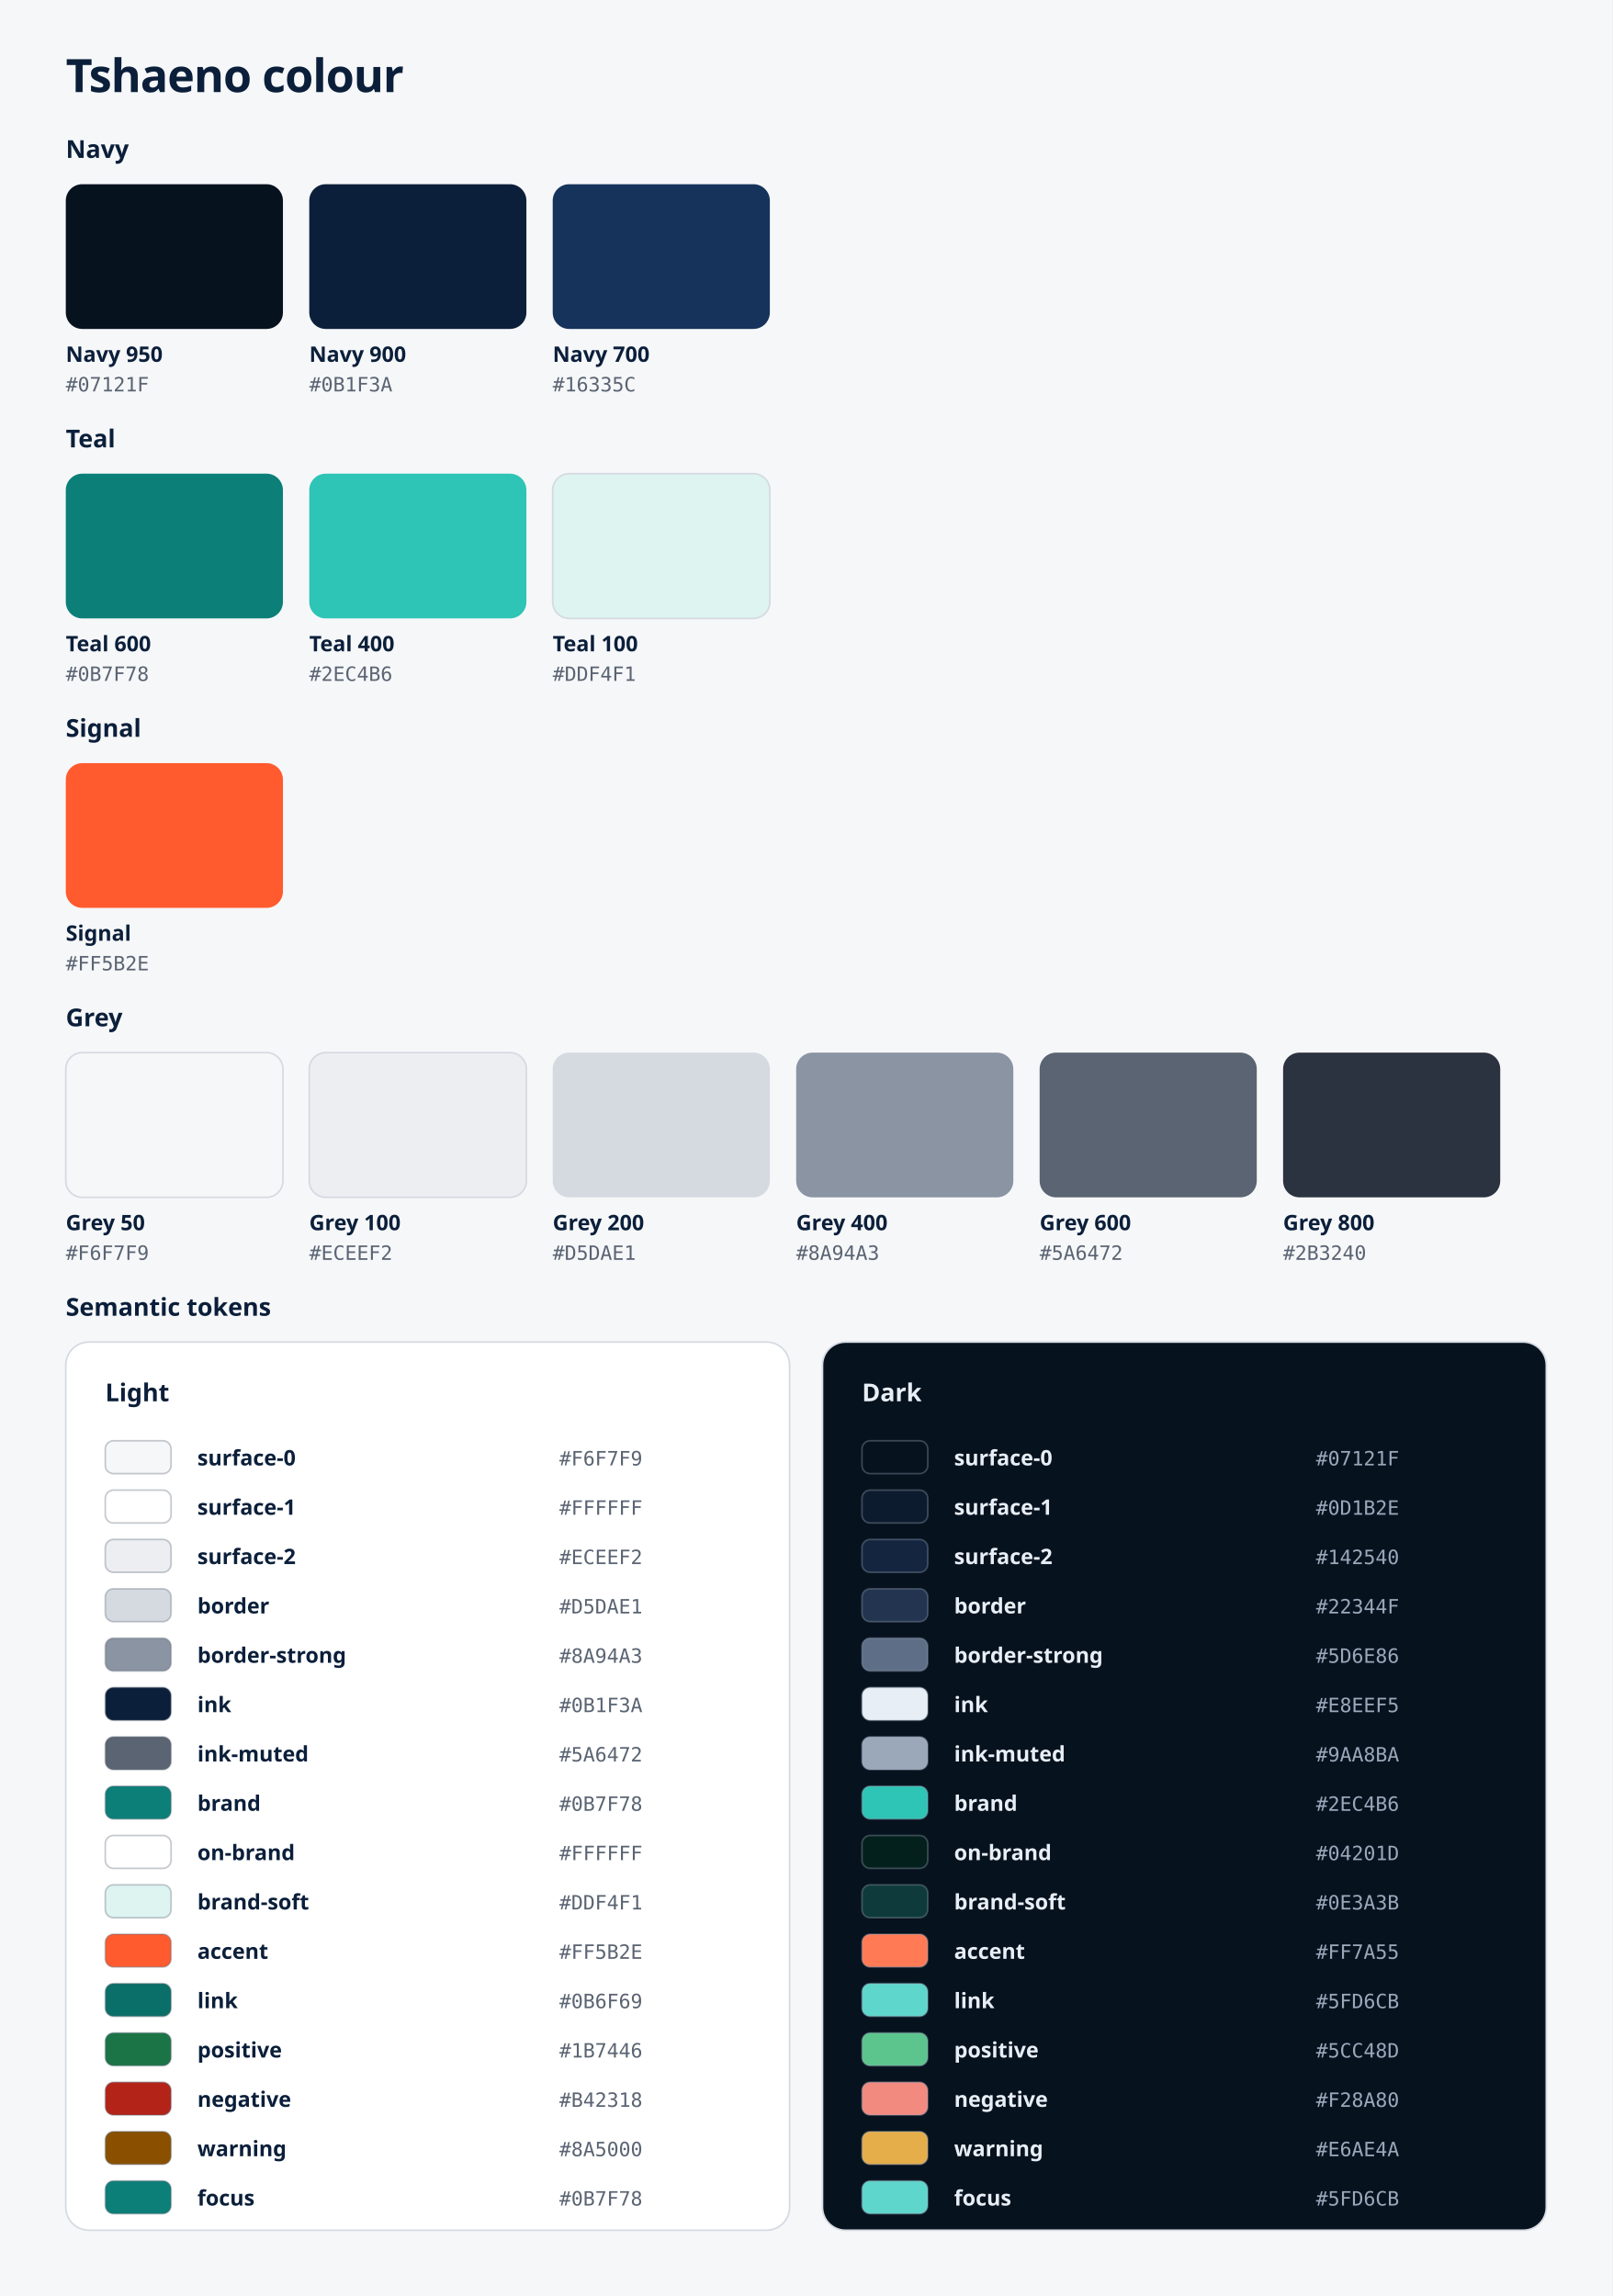
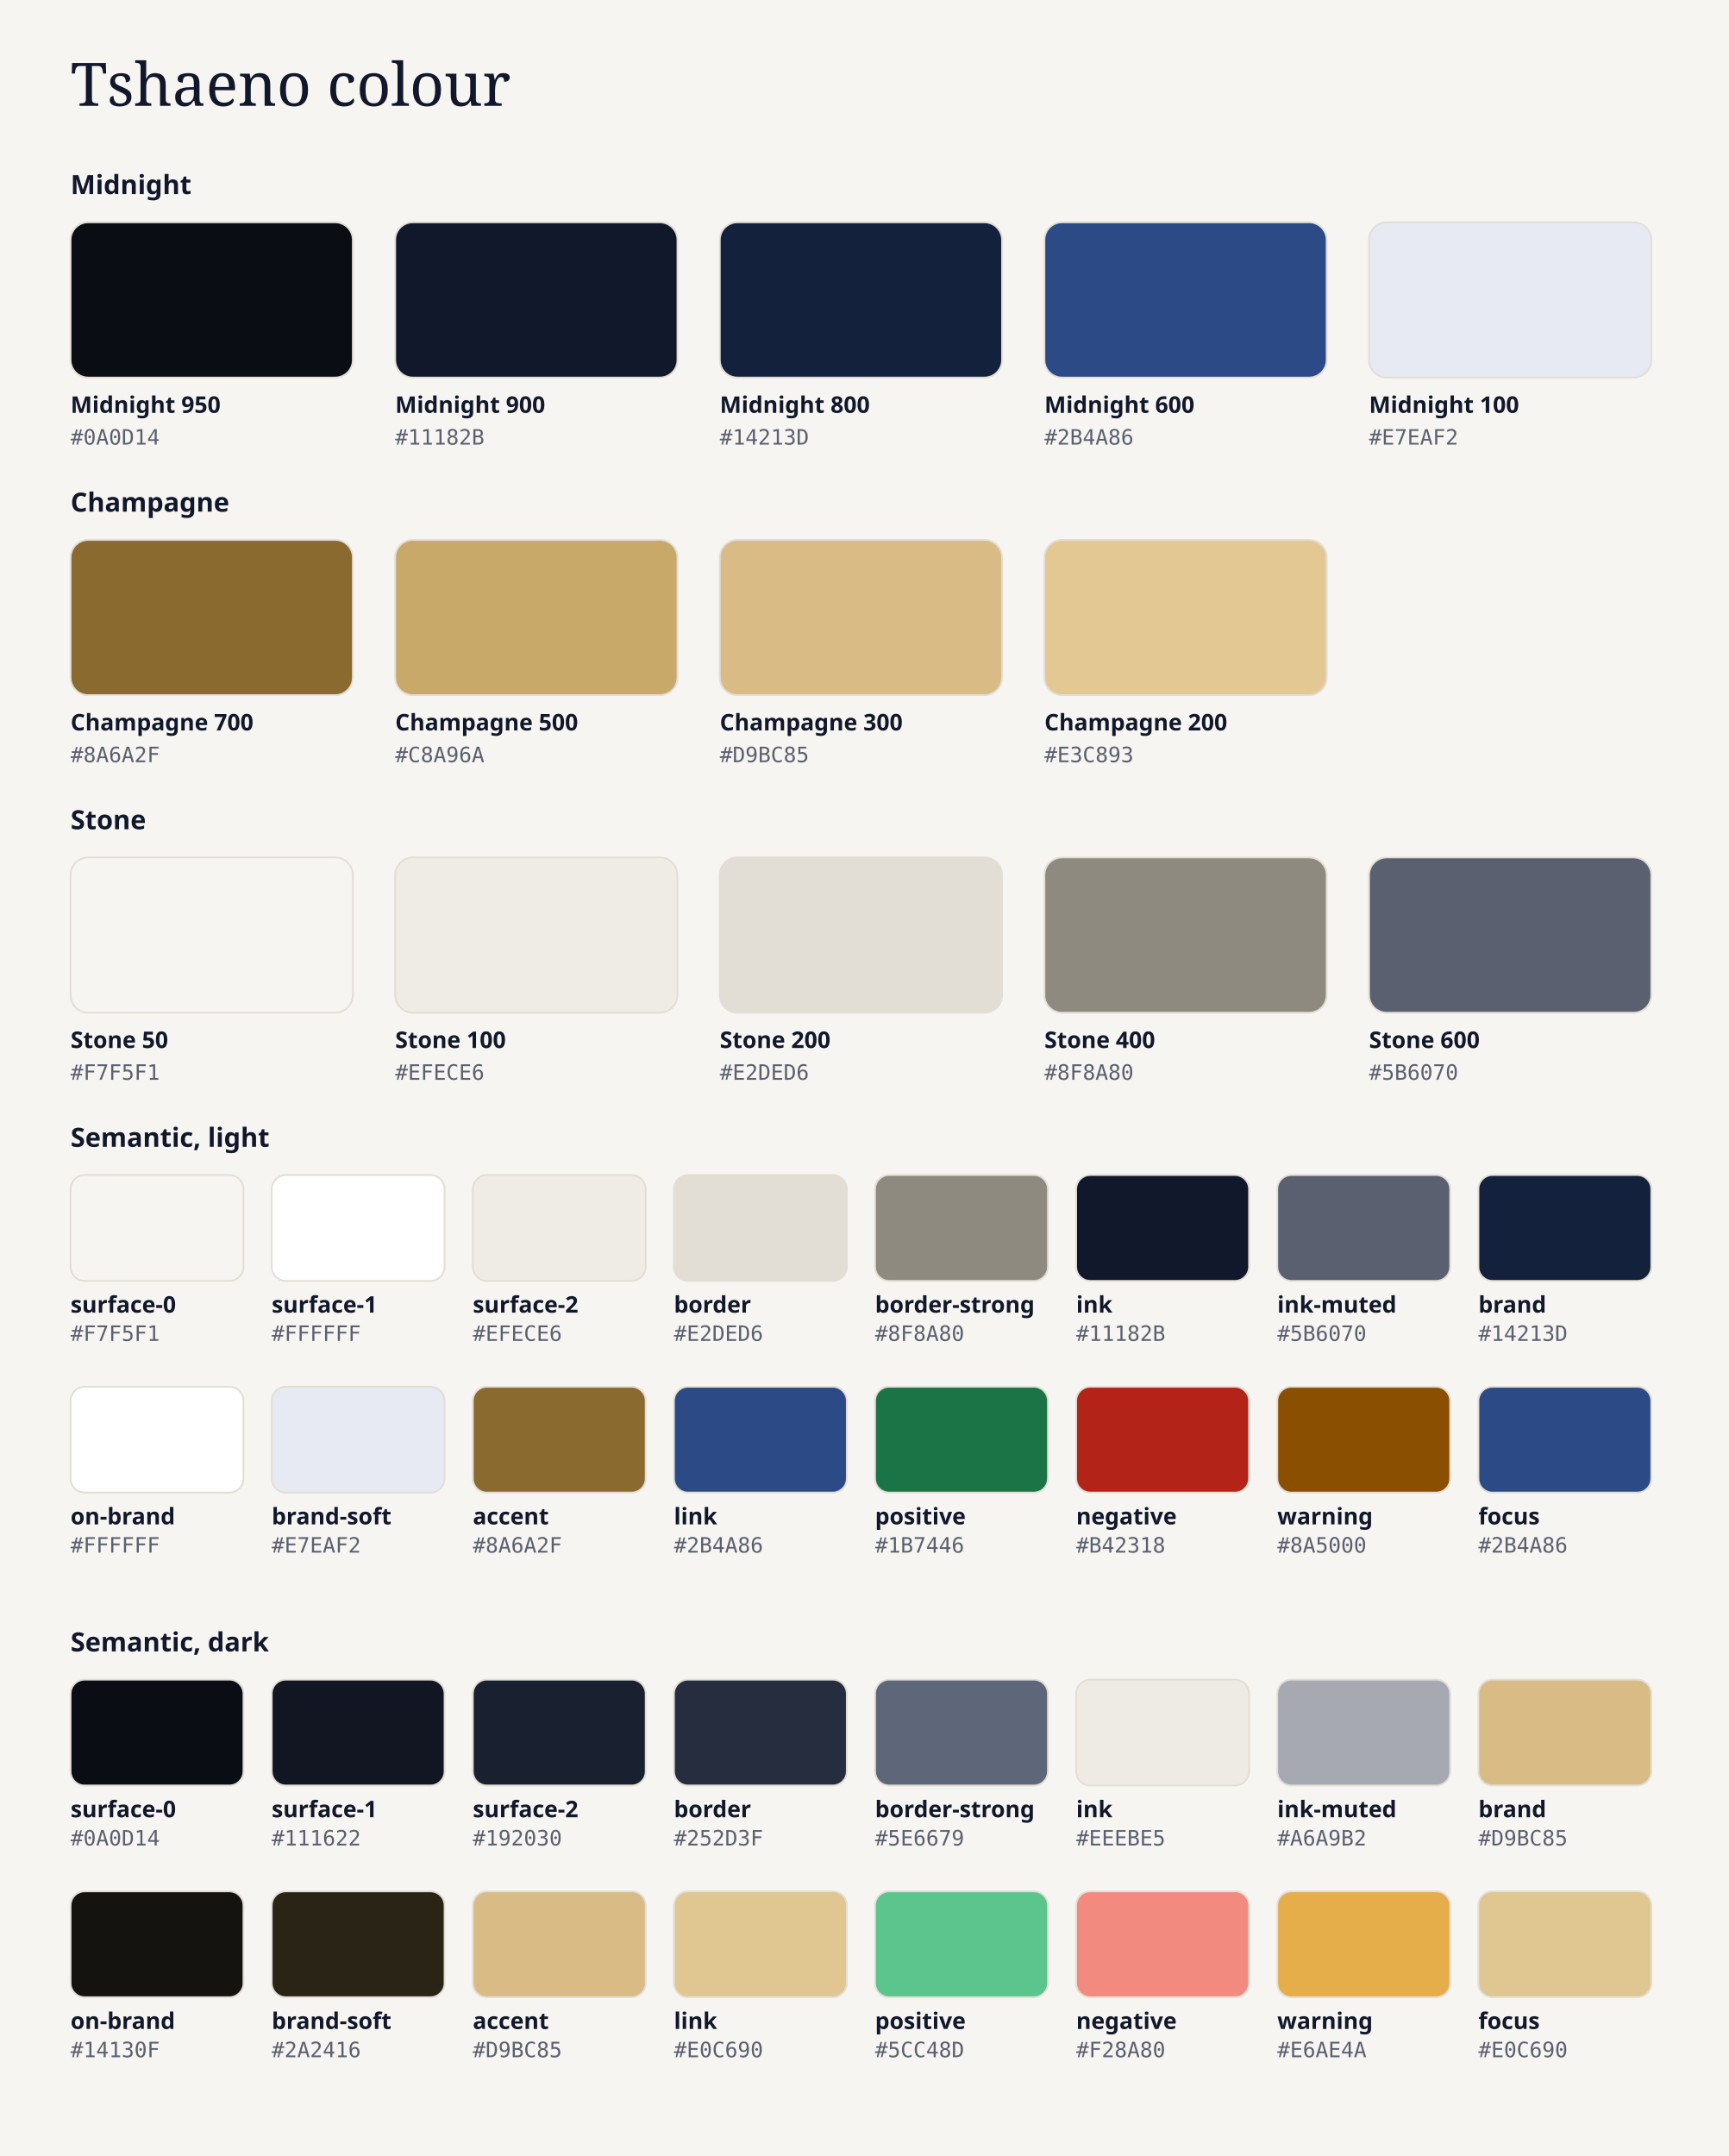
- <svg xmlns="http://www.w3.org/2000/svg" viewBox="0 0 980 1396" font-family="Geist, system-ui, sans-serif">
-   <style>.h{font-size:15px;font-weight:700;fill:#0B1F3A}.n{font-size:13px;font-weight:600;fill:#0B1F3A}.x{font-size:12px;fill:#5A6472;font-family:"Geist Mono",ui-monospace,monospace}</style>
-   <rect width="980" height="1396" fill="#F6F7F9" />
-   <text x="40" y="56" font-size="28" font-weight="700" letter-spacing="-0.5" fill="#0B1F3A">Tshaeno colour</text>
-   <text x="40" y="96" class="h">Navy</text>
-   <rect x="40" y="112" width="132" height="88" rx="10" fill="#07121F" />
-   <text x="40" y="220" class="n">Navy 950</text>
-   <text x="40" y="238" class="x">#07121F</text>
-   <rect x="188" y="112" width="132" height="88" rx="10" fill="#0B1F3A" />
-   <text x="188" y="220" class="n">Navy 900</text>
-   <text x="188" y="238" class="x">#0B1F3A</text>
-   <rect x="336" y="112" width="132" height="88" rx="10" fill="#16335C" />
-   <text x="336" y="220" class="n">Navy 700</text>
-   <text x="336" y="238" class="x">#16335C</text>
-   <text x="40" y="272" class="h">Teal</text>
-   <rect x="40" y="288" width="132" height="88" rx="10" fill="#0B7F78" />
-   <text x="40" y="396" class="n">Teal 600</text>
-   <text x="40" y="414" class="x">#0B7F78</text>
-   <rect x="188" y="288" width="132" height="88" rx="10" fill="#2EC4B6" />
-   <text x="188" y="396" class="n">Teal 400</text>
-   <text x="188" y="414" class="x">#2EC4B6</text>
-   <rect x="336" y="288" width="132" height="88" rx="10" fill="#DDF4F1" stroke="#D5DAE1" />
-   <text x="336" y="396" class="n">Teal 100</text>
-   <text x="336" y="414" class="x">#DDF4F1</text>
-   <text x="40" y="448" class="h">Signal</text>
-   <rect x="40" y="464" width="132" height="88" rx="10" fill="#FF5B2E" />
-   <text x="40" y="572" class="n">Signal</text>
-   <text x="40" y="590" class="x">#FF5B2E</text>
-   <text x="40" y="624" class="h">Grey</text>
-   <rect x="40" y="640" width="132" height="88" rx="10" fill="#F6F7F9" stroke="#D5DAE1" />
-   <text x="40" y="748" class="n">Grey 50</text>
-   <text x="40" y="766" class="x">#F6F7F9</text>
-   <rect x="188" y="640" width="132" height="88" rx="10" fill="#ECEEF2" stroke="#D5DAE1" />
-   <text x="188" y="748" class="n">Grey 100</text>
-   <text x="188" y="766" class="x">#ECEEF2</text>
-   <rect x="336" y="640" width="132" height="88" rx="10" fill="#D5DAE1" />
-   <text x="336" y="748" class="n">Grey 200</text>
-   <text x="336" y="766" class="x">#D5DAE1</text>
-   <rect x="484" y="640" width="132" height="88" rx="10" fill="#8A94A3" />
-   <text x="484" y="748" class="n">Grey 400</text>
-   <text x="484" y="766" class="x">#8A94A3</text>
-   <rect x="632" y="640" width="132" height="88" rx="10" fill="#5A6472" />
-   <text x="632" y="748" class="n">Grey 600</text>
-   <text x="632" y="766" class="x">#5A6472</text>
-   <rect x="780" y="640" width="132" height="88" rx="10" fill="#2B3240" />
-   <text x="780" y="748" class="n">Grey 800</text>
-   <text x="780" y="766" class="x">#2B3240</text>
-   <text x="40" y="800" class="h">Semantic tokens</text>
-   <rect x="40" y="816" width="440" height="540" rx="14" fill="#FFFFFF" stroke="#D5DAE1" />
-   <text x="64" y="852" class="h" style="fill:#0B1F3A">Light</text>
-   <rect x="64" y="876" width="40" height="20" rx="5" fill="#F6F7F9" stroke="#5A6472" stroke-opacity=".35" />
-   <text x="120" y="891" class="n" style="fill:#0B1F3A">surface-0</text>
-   <text x="340" y="891" class="x" style="fill:#5A6472">#F6F7F9</text>
-   <rect x="64" y="906" width="40" height="20" rx="5" fill="#FFFFFF" stroke="#5A6472" stroke-opacity=".35" />
-   <text x="120" y="921" class="n" style="fill:#0B1F3A">surface-1</text>
-   <text x="340" y="921" class="x" style="fill:#5A6472">#FFFFFF</text>
-   <rect x="64" y="936" width="40" height="20" rx="5" fill="#ECEEF2" stroke="#5A6472" stroke-opacity=".35" />
-   <text x="120" y="951" class="n" style="fill:#0B1F3A">surface-2</text>
-   <text x="340" y="951" class="x" style="fill:#5A6472">#ECEEF2</text>
-   <rect x="64" y="966" width="40" height="20" rx="5" fill="#D5DAE1" stroke="#5A6472" stroke-opacity=".35" />
-   <text x="120" y="981" class="n" style="fill:#0B1F3A">border</text>
-   <text x="340" y="981" class="x" style="fill:#5A6472">#D5DAE1</text>
-   <rect x="64" y="996" width="40" height="20" rx="5" fill="#8A94A3" stroke="#5A6472" stroke-opacity=".35" />
-   <text x="120" y="1011" class="n" style="fill:#0B1F3A">border-strong</text>
-   <text x="340" y="1011" class="x" style="fill:#5A6472">#8A94A3</text>
-   <rect x="64" y="1026" width="40" height="20" rx="5" fill="#0B1F3A" stroke="#5A6472" stroke-opacity=".35" />
-   <text x="120" y="1041" class="n" style="fill:#0B1F3A">ink</text>
-   <text x="340" y="1041" class="x" style="fill:#5A6472">#0B1F3A</text>
-   <rect x="64" y="1056" width="40" height="20" rx="5" fill="#5A6472" stroke="#5A6472" stroke-opacity=".35" />
-   <text x="120" y="1071" class="n" style="fill:#0B1F3A">ink-muted</text>
-   <text x="340" y="1071" class="x" style="fill:#5A6472">#5A6472</text>
-   <rect x="64" y="1086" width="40" height="20" rx="5" fill="#0B7F78" stroke="#5A6472" stroke-opacity=".35" />
-   <text x="120" y="1101" class="n" style="fill:#0B1F3A">brand</text>
-   <text x="340" y="1101" class="x" style="fill:#5A6472">#0B7F78</text>
-   <rect x="64" y="1116" width="40" height="20" rx="5" fill="#FFFFFF" stroke="#5A6472" stroke-opacity=".35" />
-   <text x="120" y="1131" class="n" style="fill:#0B1F3A">on-brand</text>
-   <text x="340" y="1131" class="x" style="fill:#5A6472">#FFFFFF</text>
-   <rect x="64" y="1146" width="40" height="20" rx="5" fill="#DDF4F1" stroke="#5A6472" stroke-opacity=".35" />
-   <text x="120" y="1161" class="n" style="fill:#0B1F3A">brand-soft</text>
-   <text x="340" y="1161" class="x" style="fill:#5A6472">#DDF4F1</text>
-   <rect x="64" y="1176" width="40" height="20" rx="5" fill="#FF5B2E" stroke="#5A6472" stroke-opacity=".35" />
-   <text x="120" y="1191" class="n" style="fill:#0B1F3A">accent</text>
-   <text x="340" y="1191" class="x" style="fill:#5A6472">#FF5B2E</text>
-   <rect x="64" y="1206" width="40" height="20" rx="5" fill="#0B6F69" stroke="#5A6472" stroke-opacity=".35" />
-   <text x="120" y="1221" class="n" style="fill:#0B1F3A">link</text>
-   <text x="340" y="1221" class="x" style="fill:#5A6472">#0B6F69</text>
-   <rect x="64" y="1236" width="40" height="20" rx="5" fill="#1B7446" stroke="#5A6472" stroke-opacity=".35" />
-   <text x="120" y="1251" class="n" style="fill:#0B1F3A">positive</text>
-   <text x="340" y="1251" class="x" style="fill:#5A6472">#1B7446</text>
-   <rect x="64" y="1266" width="40" height="20" rx="5" fill="#B42318" stroke="#5A6472" stroke-opacity=".35" />
-   <text x="120" y="1281" class="n" style="fill:#0B1F3A">negative</text>
-   <text x="340" y="1281" class="x" style="fill:#5A6472">#B42318</text>
-   <rect x="64" y="1296" width="40" height="20" rx="5" fill="#8A5000" stroke="#5A6472" stroke-opacity=".35" />
-   <text x="120" y="1311" class="n" style="fill:#0B1F3A">warning</text>
-   <text x="340" y="1311" class="x" style="fill:#5A6472">#8A5000</text>
-   <rect x="64" y="1326" width="40" height="20" rx="5" fill="#0B7F78" stroke="#5A6472" stroke-opacity=".35" />
-   <text x="120" y="1341" class="n" style="fill:#0B1F3A">focus</text>
-   <text x="340" y="1341" class="x" style="fill:#5A6472">#0B7F78</text>
-   <rect x="500" y="816" width="440" height="540" rx="14" fill="#07121F" stroke="#D5DAE1" />
-   <text x="524" y="852" class="h" style="fill:#E8EEF5">Dark</text>
-   <rect x="524" y="876" width="40" height="20" rx="5" fill="#07121F" stroke="#9AA8BA" stroke-opacity=".35" />
-   <text x="580" y="891" class="n" style="fill:#E8EEF5">surface-0</text>
-   <text x="800" y="891" class="x" style="fill:#9AA8BA">#07121F</text>
-   <rect x="524" y="906" width="40" height="20" rx="5" fill="#0D1B2E" stroke="#9AA8BA" stroke-opacity=".35" />
-   <text x="580" y="921" class="n" style="fill:#E8EEF5">surface-1</text>
-   <text x="800" y="921" class="x" style="fill:#9AA8BA">#0D1B2E</text>
-   <rect x="524" y="936" width="40" height="20" rx="5" fill="#142540" stroke="#9AA8BA" stroke-opacity=".35" />
-   <text x="580" y="951" class="n" style="fill:#E8EEF5">surface-2</text>
-   <text x="800" y="951" class="x" style="fill:#9AA8BA">#142540</text>
-   <rect x="524" y="966" width="40" height="20" rx="5" fill="#22344F" stroke="#9AA8BA" stroke-opacity=".35" />
-   <text x="580" y="981" class="n" style="fill:#E8EEF5">border</text>
-   <text x="800" y="981" class="x" style="fill:#9AA8BA">#22344F</text>
-   <rect x="524" y="996" width="40" height="20" rx="5" fill="#5D6E86" stroke="#9AA8BA" stroke-opacity=".35" />
-   <text x="580" y="1011" class="n" style="fill:#E8EEF5">border-strong</text>
-   <text x="800" y="1011" class="x" style="fill:#9AA8BA">#5D6E86</text>
-   <rect x="524" y="1026" width="40" height="20" rx="5" fill="#E8EEF5" stroke="#9AA8BA" stroke-opacity=".35" />
-   <text x="580" y="1041" class="n" style="fill:#E8EEF5">ink</text>
-   <text x="800" y="1041" class="x" style="fill:#9AA8BA">#E8EEF5</text>
-   <rect x="524" y="1056" width="40" height="20" rx="5" fill="#9AA8BA" stroke="#9AA8BA" stroke-opacity=".35" />
-   <text x="580" y="1071" class="n" style="fill:#E8EEF5">ink-muted</text>
-   <text x="800" y="1071" class="x" style="fill:#9AA8BA">#9AA8BA</text>
-   <rect x="524" y="1086" width="40" height="20" rx="5" fill="#2EC4B6" stroke="#9AA8BA" stroke-opacity=".35" />
-   <text x="580" y="1101" class="n" style="fill:#E8EEF5">brand</text>
-   <text x="800" y="1101" class="x" style="fill:#9AA8BA">#2EC4B6</text>
-   <rect x="524" y="1116" width="40" height="20" rx="5" fill="#04201D" stroke="#9AA8BA" stroke-opacity=".35" />
-   <text x="580" y="1131" class="n" style="fill:#E8EEF5">on-brand</text>
-   <text x="800" y="1131" class="x" style="fill:#9AA8BA">#04201D</text>
-   <rect x="524" y="1146" width="40" height="20" rx="5" fill="#0E3A3B" stroke="#9AA8BA" stroke-opacity=".35" />
-   <text x="580" y="1161" class="n" style="fill:#E8EEF5">brand-soft</text>
-   <text x="800" y="1161" class="x" style="fill:#9AA8BA">#0E3A3B</text>
-   <rect x="524" y="1176" width="40" height="20" rx="5" fill="#FF7A55" stroke="#9AA8BA" stroke-opacity=".35" />
-   <text x="580" y="1191" class="n" style="fill:#E8EEF5">accent</text>
-   <text x="800" y="1191" class="x" style="fill:#9AA8BA">#FF7A55</text>
-   <rect x="524" y="1206" width="40" height="20" rx="5" fill="#5FD6CB" stroke="#9AA8BA" stroke-opacity=".35" />
-   <text x="580" y="1221" class="n" style="fill:#E8EEF5">link</text>
-   <text x="800" y="1221" class="x" style="fill:#9AA8BA">#5FD6CB</text>
-   <rect x="524" y="1236" width="40" height="20" rx="5" fill="#5CC48D" stroke="#9AA8BA" stroke-opacity=".35" />
-   <text x="580" y="1251" class="n" style="fill:#E8EEF5">positive</text>
-   <text x="800" y="1251" class="x" style="fill:#9AA8BA">#5CC48D</text>
-   <rect x="524" y="1266" width="40" height="20" rx="5" fill="#F28A80" stroke="#9AA8BA" stroke-opacity=".35" />
-   <text x="580" y="1281" class="n" style="fill:#E8EEF5">negative</text>
-   <text x="800" y="1281" class="x" style="fill:#9AA8BA">#F28A80</text>
-   <rect x="524" y="1296" width="40" height="20" rx="5" fill="#E6AE4A" stroke="#9AA8BA" stroke-opacity=".35" />
-   <text x="580" y="1311" class="n" style="fill:#E8EEF5">warning</text>
-   <text x="800" y="1311" class="x" style="fill:#9AA8BA">#E6AE4A</text>
-   <rect x="524" y="1326" width="40" height="20" rx="5" fill="#5FD6CB" stroke="#9AA8BA" stroke-opacity=".35" />
-   <text x="580" y="1341" class="n" style="fill:#E8EEF5">focus</text>
-   <text x="800" y="1341" class="x" style="fill:#9AA8BA">#5FD6CB</text>
+ <svg xmlns="http://www.w3.org/2000/svg" viewBox="0 0 980 1222" font-family="Instrument Sans, system-ui, sans-serif">
+   <style>.h{font-size:15px;font-weight:700;fill:#11182B}.n{font-size:13px;font-weight:600;fill:#11182B}.x{font-size:12px;fill:#5B6070;font-family:"Geist Mono",ui-monospace,monospace}</style>
+   <rect width="980" height="1222" fill="#F7F5F1" />
+   <text x="40" y="60" font-size="34" fill="#11182B" font-family="Instrument Serif, Georgia, serif">Tshaeno colour</text>
+   <text x="40" y="110" class="h">Midnight</text>
+   <rect x="40" y="126" width="160" height="88" rx="10" fill="#0A0D14" stroke="#E2DED6" />
+   <text x="40" y="234" class="n">Midnight 950</text>
+   <text x="40" y="252" class="x">#0A0D14</text>
+   <rect x="224" y="126" width="160" height="88" rx="10" fill="#11182B" stroke="#E2DED6" />
+   <text x="224" y="234" class="n">Midnight 900</text>
+   <text x="224" y="252" class="x">#11182B</text>
+   <rect x="408" y="126" width="160" height="88" rx="10" fill="#14213D" stroke="#E2DED6" />
+   <text x="408" y="234" class="n">Midnight 800</text>
+   <text x="408" y="252" class="x">#14213D</text>
+   <rect x="592" y="126" width="160" height="88" rx="10" fill="#2B4A86" stroke="#E2DED6" />
+   <text x="592" y="234" class="n">Midnight 600</text>
+   <text x="592" y="252" class="x">#2B4A86</text>
+   <rect x="776" y="126" width="160" height="88" rx="10" fill="#E7EAF2" stroke="#E2DED6" />
+   <text x="776" y="234" class="n">Midnight 100</text>
+   <text x="776" y="252" class="x">#E7EAF2</text>
+   <text x="40" y="290" class="h">Champagne</text>
+   <rect x="40" y="306" width="160" height="88" rx="10" fill="#8A6A2F" stroke="#E2DED6" />
+   <text x="40" y="414" class="n">Champagne 700</text>
+   <text x="40" y="432" class="x">#8A6A2F</text>
+   <rect x="224" y="306" width="160" height="88" rx="10" fill="#C8A96A" stroke="#E2DED6" />
+   <text x="224" y="414" class="n">Champagne 500</text>
+   <text x="224" y="432" class="x">#C8A96A</text>
+   <rect x="408" y="306" width="160" height="88" rx="10" fill="#D9BC85" stroke="#E2DED6" />
+   <text x="408" y="414" class="n">Champagne 300</text>
+   <text x="408" y="432" class="x">#D9BC85</text>
+   <rect x="592" y="306" width="160" height="88" rx="10" fill="#E3C893" stroke="#E2DED6" />
+   <text x="592" y="414" class="n">Champagne 200</text>
+   <text x="592" y="432" class="x">#E3C893</text>
+   <text x="40" y="470" class="h">Stone</text>
+   <rect x="40" y="486" width="160" height="88" rx="10" fill="#F7F5F1" stroke="#E2DED6" />
+   <text x="40" y="594" class="n">Stone 50</text>
+   <text x="40" y="612" class="x">#F7F5F1</text>
+   <rect x="224" y="486" width="160" height="88" rx="10" fill="#EFECE6" stroke="#E2DED6" />
+   <text x="224" y="594" class="n">Stone 100</text>
+   <text x="224" y="612" class="x">#EFECE6</text>
+   <rect x="408" y="486" width="160" height="88" rx="10" fill="#E2DED6" stroke="#E2DED6" />
+   <text x="408" y="594" class="n">Stone 200</text>
+   <text x="408" y="612" class="x">#E2DED6</text>
+   <rect x="592" y="486" width="160" height="88" rx="10" fill="#8F8A80" stroke="#E2DED6" />
+   <text x="592" y="594" class="n">Stone 400</text>
+   <text x="592" y="612" class="x">#8F8A80</text>
+   <rect x="776" y="486" width="160" height="88" rx="10" fill="#5B6070" stroke="#E2DED6" />
+   <text x="776" y="594" class="n">Stone 600</text>
+   <text x="776" y="612" class="x">#5B6070</text>
+   <text x="40" y="650" class="h">Semantic, light</text>
+   <rect x="40" y="666" width="98" height="60" rx="8" fill="#F7F5F1" stroke="#E2DED6" />
+   <text x="40" y="744" class="n">surface-0</text>
+   <text x="40" y="760" class="x">#F7F5F1</text>
+   <rect x="154" y="666" width="98" height="60" rx="8" fill="#FFFFFF" stroke="#E2DED6" />
+   <text x="154" y="744" class="n">surface-1</text>
+   <text x="154" y="760" class="x">#FFFFFF</text>
+   <rect x="268" y="666" width="98" height="60" rx="8" fill="#EFECE6" stroke="#E2DED6" />
+   <text x="268" y="744" class="n">surface-2</text>
+   <text x="268" y="760" class="x">#EFECE6</text>
+   <rect x="382" y="666" width="98" height="60" rx="8" fill="#E2DED6" stroke="#E2DED6" />
+   <text x="382" y="744" class="n">border</text>
+   <text x="382" y="760" class="x">#E2DED6</text>
+   <rect x="496" y="666" width="98" height="60" rx="8" fill="#8F8A80" stroke="#E2DED6" />
+   <text x="496" y="744" class="n">border-strong</text>
+   <text x="496" y="760" class="x">#8F8A80</text>
+   <rect x="610" y="666" width="98" height="60" rx="8" fill="#11182B" stroke="#E2DED6" />
+   <text x="610" y="744" class="n">ink</text>
+   <text x="610" y="760" class="x">#11182B</text>
+   <rect x="724" y="666" width="98" height="60" rx="8" fill="#5B6070" stroke="#E2DED6" />
+   <text x="724" y="744" class="n">ink-muted</text>
+   <text x="724" y="760" class="x">#5B6070</text>
+   <rect x="838" y="666" width="98" height="60" rx="8" fill="#14213D" stroke="#E2DED6" />
+   <text x="838" y="744" class="n">brand</text>
+   <text x="838" y="760" class="x">#14213D</text>
+   <rect x="40" y="786" width="98" height="60" rx="8" fill="#FFFFFF" stroke="#E2DED6" />
+   <text x="40" y="864" class="n">on-brand</text>
+   <text x="40" y="880" class="x">#FFFFFF</text>
+   <rect x="154" y="786" width="98" height="60" rx="8" fill="#E7EAF2" stroke="#E2DED6" />
+   <text x="154" y="864" class="n">brand-soft</text>
+   <text x="154" y="880" class="x">#E7EAF2</text>
+   <rect x="268" y="786" width="98" height="60" rx="8" fill="#8A6A2F" stroke="#E2DED6" />
+   <text x="268" y="864" class="n">accent</text>
+   <text x="268" y="880" class="x">#8A6A2F</text>
+   <rect x="382" y="786" width="98" height="60" rx="8" fill="#2B4A86" stroke="#E2DED6" />
+   <text x="382" y="864" class="n">link</text>
+   <text x="382" y="880" class="x">#2B4A86</text>
+   <rect x="496" y="786" width="98" height="60" rx="8" fill="#1B7446" stroke="#E2DED6" />
+   <text x="496" y="864" class="n">positive</text>
+   <text x="496" y="880" class="x">#1B7446</text>
+   <rect x="610" y="786" width="98" height="60" rx="8" fill="#B42318" stroke="#E2DED6" />
+   <text x="610" y="864" class="n">negative</text>
+   <text x="610" y="880" class="x">#B42318</text>
+   <rect x="724" y="786" width="98" height="60" rx="8" fill="#8A5000" stroke="#E2DED6" />
+   <text x="724" y="864" class="n">warning</text>
+   <text x="724" y="880" class="x">#8A5000</text>
+   <rect x="838" y="786" width="98" height="60" rx="8" fill="#2B4A86" stroke="#E2DED6" />
+   <text x="838" y="864" class="n">focus</text>
+   <text x="838" y="880" class="x">#2B4A86</text>
+   <text x="40" y="936" class="h">Semantic, dark</text>
+   <rect x="40" y="952" width="98" height="60" rx="8" fill="#0A0D14" stroke="#E2DED6" />
+   <text x="40" y="1030" class="n">surface-0</text>
+   <text x="40" y="1046" class="x">#0A0D14</text>
+   <rect x="154" y="952" width="98" height="60" rx="8" fill="#111622" stroke="#E2DED6" />
+   <text x="154" y="1030" class="n">surface-1</text>
+   <text x="154" y="1046" class="x">#111622</text>
+   <rect x="268" y="952" width="98" height="60" rx="8" fill="#192030" stroke="#E2DED6" />
+   <text x="268" y="1030" class="n">surface-2</text>
+   <text x="268" y="1046" class="x">#192030</text>
+   <rect x="382" y="952" width="98" height="60" rx="8" fill="#252D3F" stroke="#E2DED6" />
+   <text x="382" y="1030" class="n">border</text>
+   <text x="382" y="1046" class="x">#252D3F</text>
+   <rect x="496" y="952" width="98" height="60" rx="8" fill="#5E6679" stroke="#E2DED6" />
+   <text x="496" y="1030" class="n">border-strong</text>
+   <text x="496" y="1046" class="x">#5E6679</text>
+   <rect x="610" y="952" width="98" height="60" rx="8" fill="#EEEBE5" stroke="#E2DED6" />
+   <text x="610" y="1030" class="n">ink</text>
+   <text x="610" y="1046" class="x">#EEEBE5</text>
+   <rect x="724" y="952" width="98" height="60" rx="8" fill="#A6A9B2" stroke="#E2DED6" />
+   <text x="724" y="1030" class="n">ink-muted</text>
+   <text x="724" y="1046" class="x">#A6A9B2</text>
+   <rect x="838" y="952" width="98" height="60" rx="8" fill="#D9BC85" stroke="#E2DED6" />
+   <text x="838" y="1030" class="n">brand</text>
+   <text x="838" y="1046" class="x">#D9BC85</text>
+   <rect x="40" y="1072" width="98" height="60" rx="8" fill="#14130F" stroke="#E2DED6" />
+   <text x="40" y="1150" class="n">on-brand</text>
+   <text x="40" y="1166" class="x">#14130F</text>
+   <rect x="154" y="1072" width="98" height="60" rx="8" fill="#2A2416" stroke="#E2DED6" />
+   <text x="154" y="1150" class="n">brand-soft</text>
+   <text x="154" y="1166" class="x">#2A2416</text>
+   <rect x="268" y="1072" width="98" height="60" rx="8" fill="#D9BC85" stroke="#E2DED6" />
+   <text x="268" y="1150" class="n">accent</text>
+   <text x="268" y="1166" class="x">#D9BC85</text>
+   <rect x="382" y="1072" width="98" height="60" rx="8" fill="#E0C690" stroke="#E2DED6" />
+   <text x="382" y="1150" class="n">link</text>
+   <text x="382" y="1166" class="x">#E0C690</text>
+   <rect x="496" y="1072" width="98" height="60" rx="8" fill="#5CC48D" stroke="#E2DED6" />
+   <text x="496" y="1150" class="n">positive</text>
+   <text x="496" y="1166" class="x">#5CC48D</text>
+   <rect x="610" y="1072" width="98" height="60" rx="8" fill="#F28A80" stroke="#E2DED6" />
+   <text x="610" y="1150" class="n">negative</text>
+   <text x="610" y="1166" class="x">#F28A80</text>
+   <rect x="724" y="1072" width="98" height="60" rx="8" fill="#E6AE4A" stroke="#E2DED6" />
+   <text x="724" y="1150" class="n">warning</text>
+   <text x="724" y="1166" class="x">#E6AE4A</text>
+   <rect x="838" y="1072" width="98" height="60" rx="8" fill="#E0C690" stroke="#E2DED6" />
+   <text x="838" y="1150" class="n">focus</text>
+   <text x="838" y="1166" class="x">#E0C690</text>
</svg>
